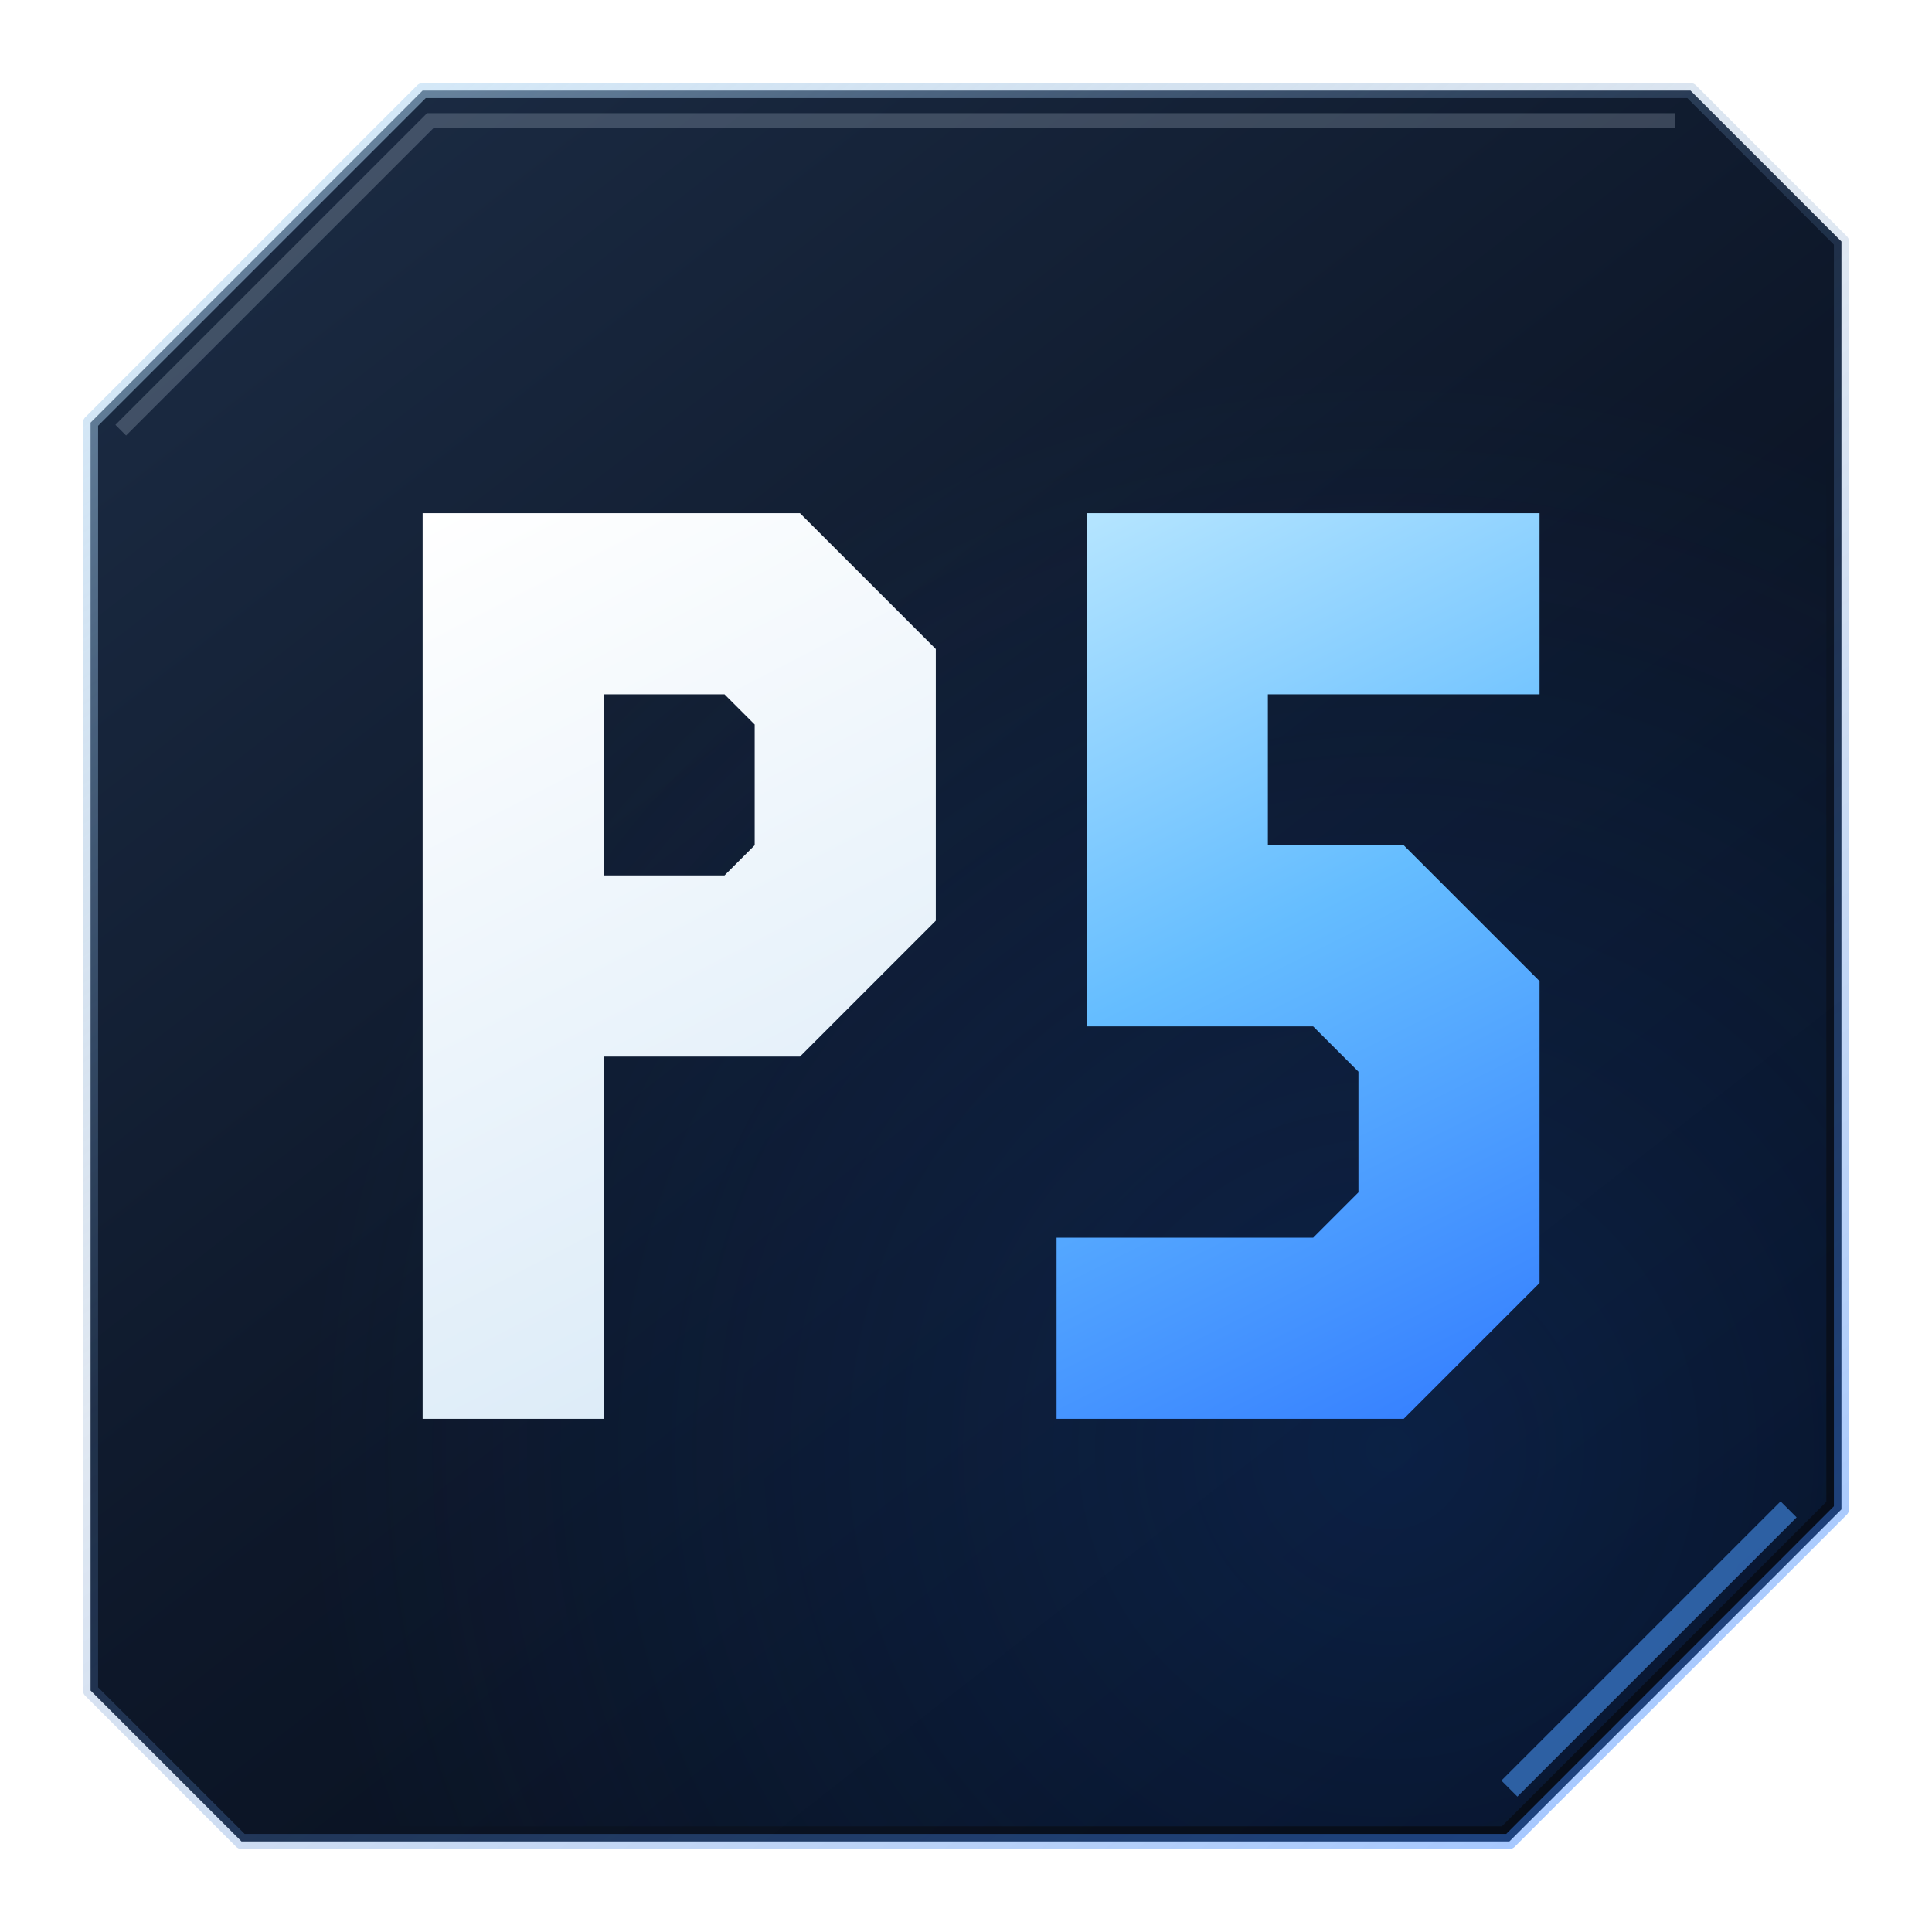
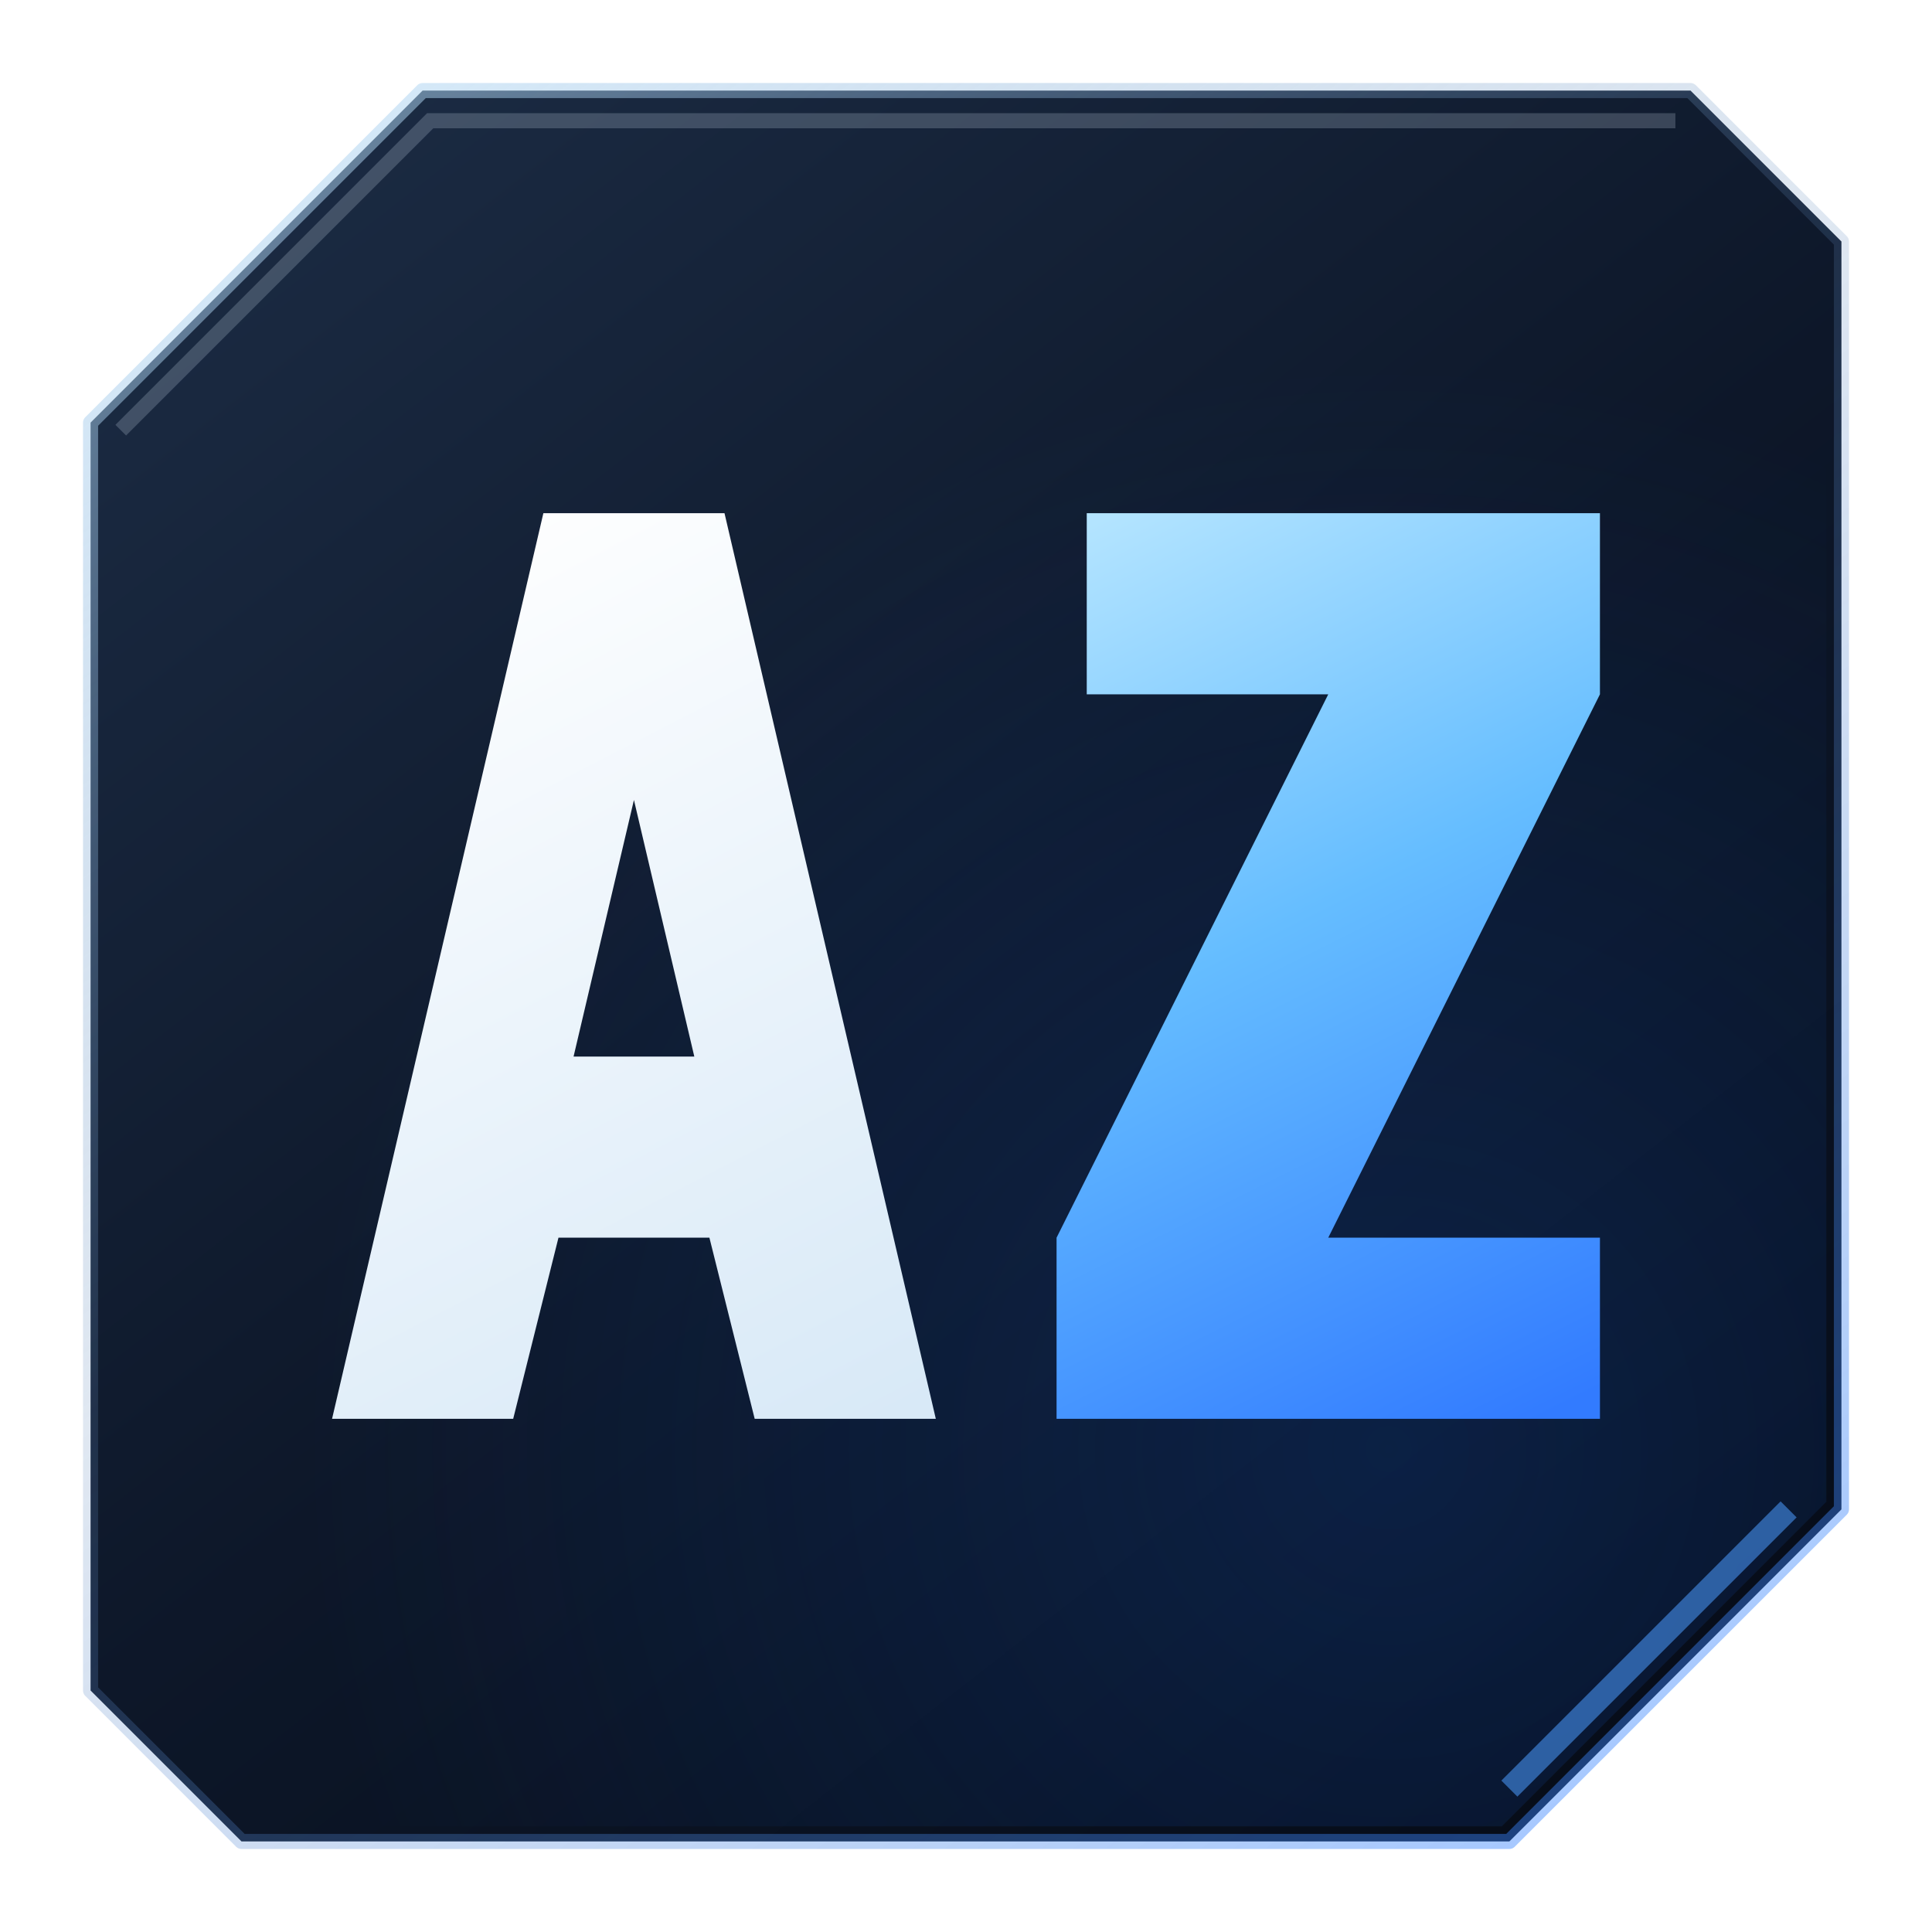
<svg xmlns="http://www.w3.org/2000/svg" viewBox="0 0 256 256" width="256" height="256" role="img" aria-labelledby="title description">
  <defs>
    <linearGradient id="chassis" gradientUnits="userSpaceOnUse" x1="36" y1="16" x2="214" y2="244">
      <stop offset="0" stop-color="#1b2b43" />
      <stop offset="0.52" stop-color="#0d1729" />
      <stop offset="1" stop-color="#060c18" />
    </linearGradient>
    <linearGradient id="rim" gradientUnits="userSpaceOnUse" x1="40" y1="12" x2="204" y2="244">
      <stop offset="0" stop-color="#b3d9f5" stop-opacity="0.55" />
      <stop offset="0.45" stop-color="#648bbb" stop-opacity="0.20" />
      <stop offset="1" stop-color="#3985ff" stop-opacity="0.45" />
    </linearGradient>
    <radialGradient id="ambient" gradientUnits="userSpaceOnUse" cx="184" cy="192" r="144">
      <stop offset="0" stop-color="#1769ed" stop-opacity="0.18" />
      <stop offset="1" stop-color="#1769ed" stop-opacity="0" />
    </radialGradient>
    <linearGradient id="ice" gradientUnits="userSpaceOnUse" x1="56" y1="68" x2="118" y2="188">
      <stop offset="0" stop-color="#ffffff" />
      <stop offset="1" stop-color="#d8e9f7" />
    </linearGradient>
    <linearGradient id="electric" gradientUnits="userSpaceOnUse" x1="144" y1="68" x2="204" y2="188">
      <stop offset="0" stop-color="#b5e5ff" />
      <stop offset="0.45" stop-color="#65bdff" />
      <stop offset="1" stop-color="#327bff" />
    </linearGradient>
  </defs>
  <path d="M56 12H224L244 32V200L200 244H32L12 224V56Z" fill="url(#chassis)" stroke="url(#rim)" stroke-width="2" stroke-linejoin="round" />
  <path d="M56 14H223L242 33V199L199 242H33L14 223V57Z" fill="url(#ambient)" />
  <path d="M16 57L57 16H222" fill="none" stroke="#e2f2ff" stroke-opacity="0.20" stroke-width="2" />
-   <path d="M56 68H106L124 86V122L106 140H80V188H56Z M80 92V116H96L100 112V96L96 92Z" fill="url(#ice)" fill-rule="evenodd" />
-   <path d="M144 68H204V92H168V112H186L204 130V170L186 188H140V164H174L180 158V142L174 136H144Z" fill="url(#electric)" />
+   <path d="M44 188L72 68H96L124 188H100L94 164H74L68 188Z M76 140H92L84 106Z" fill="url(#ice)" fill-rule="evenodd" />
+   <path d="M144 68H212V92L176 164H212V188H140V164L176 92H144Z" fill="url(#electric)" />
  <path d="M200 237L237 200" fill="none" stroke="#4b9bff" stroke-opacity="0.55" stroke-width="3" />
</svg>
